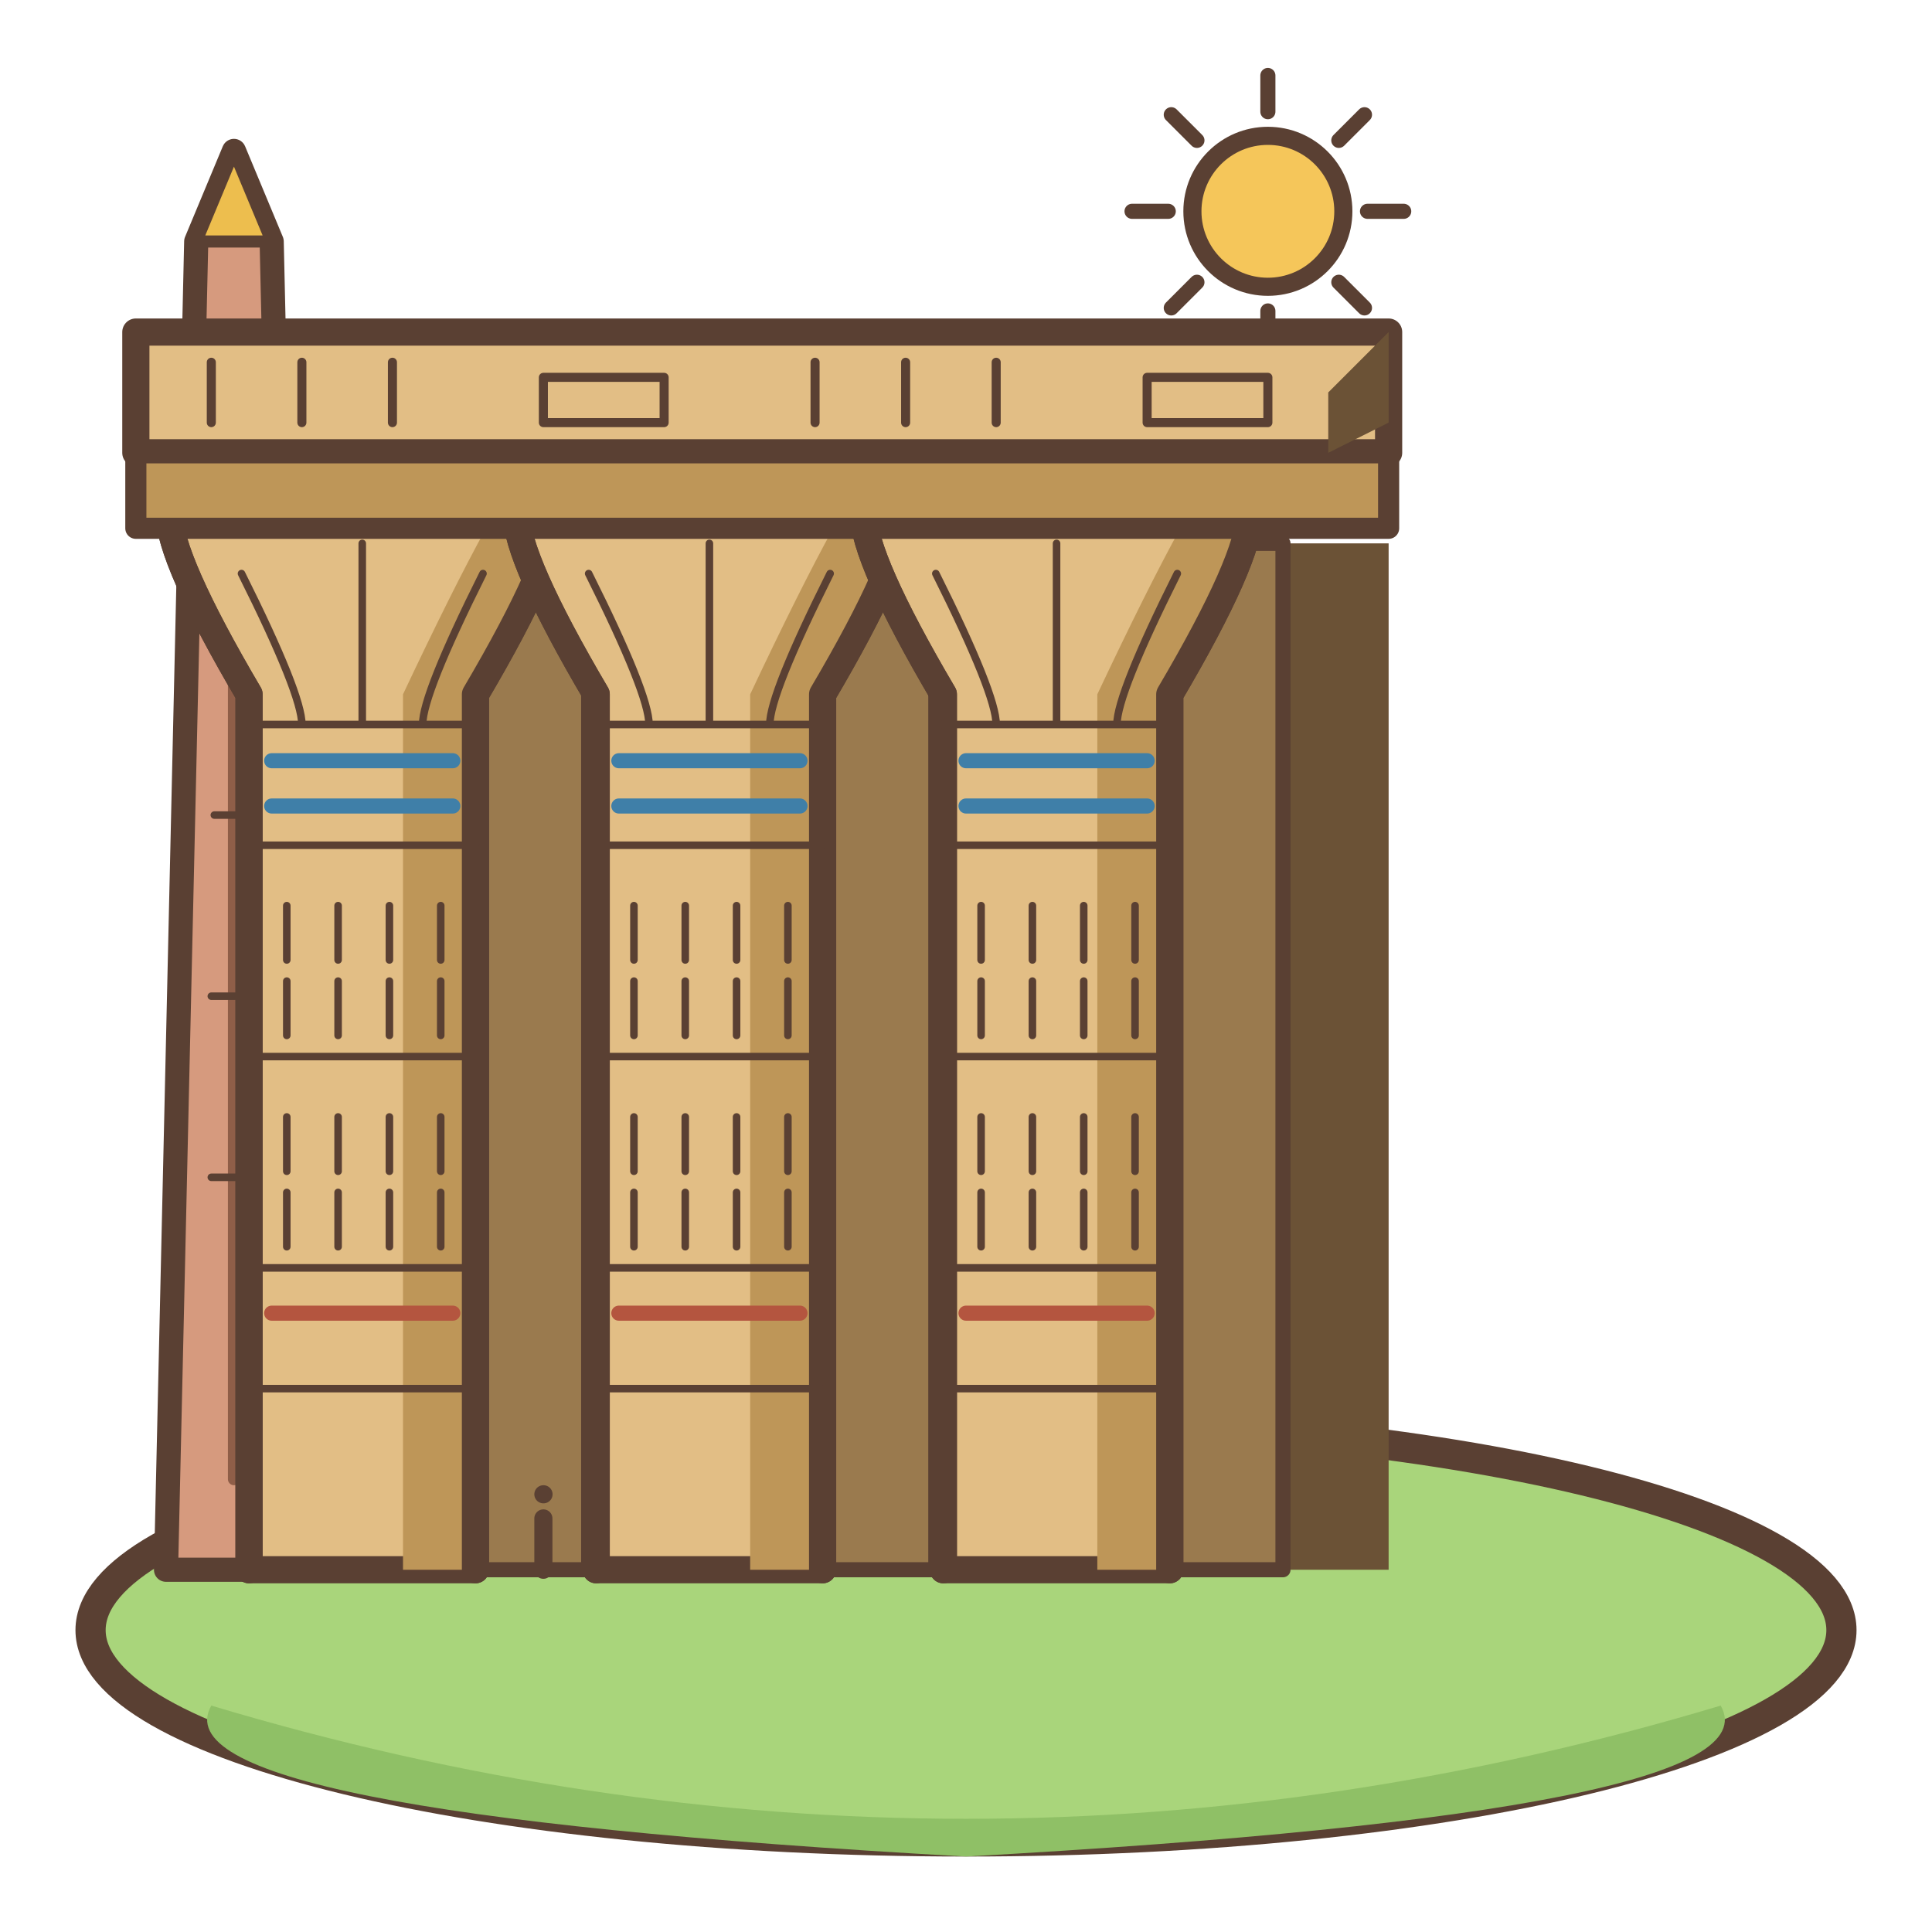
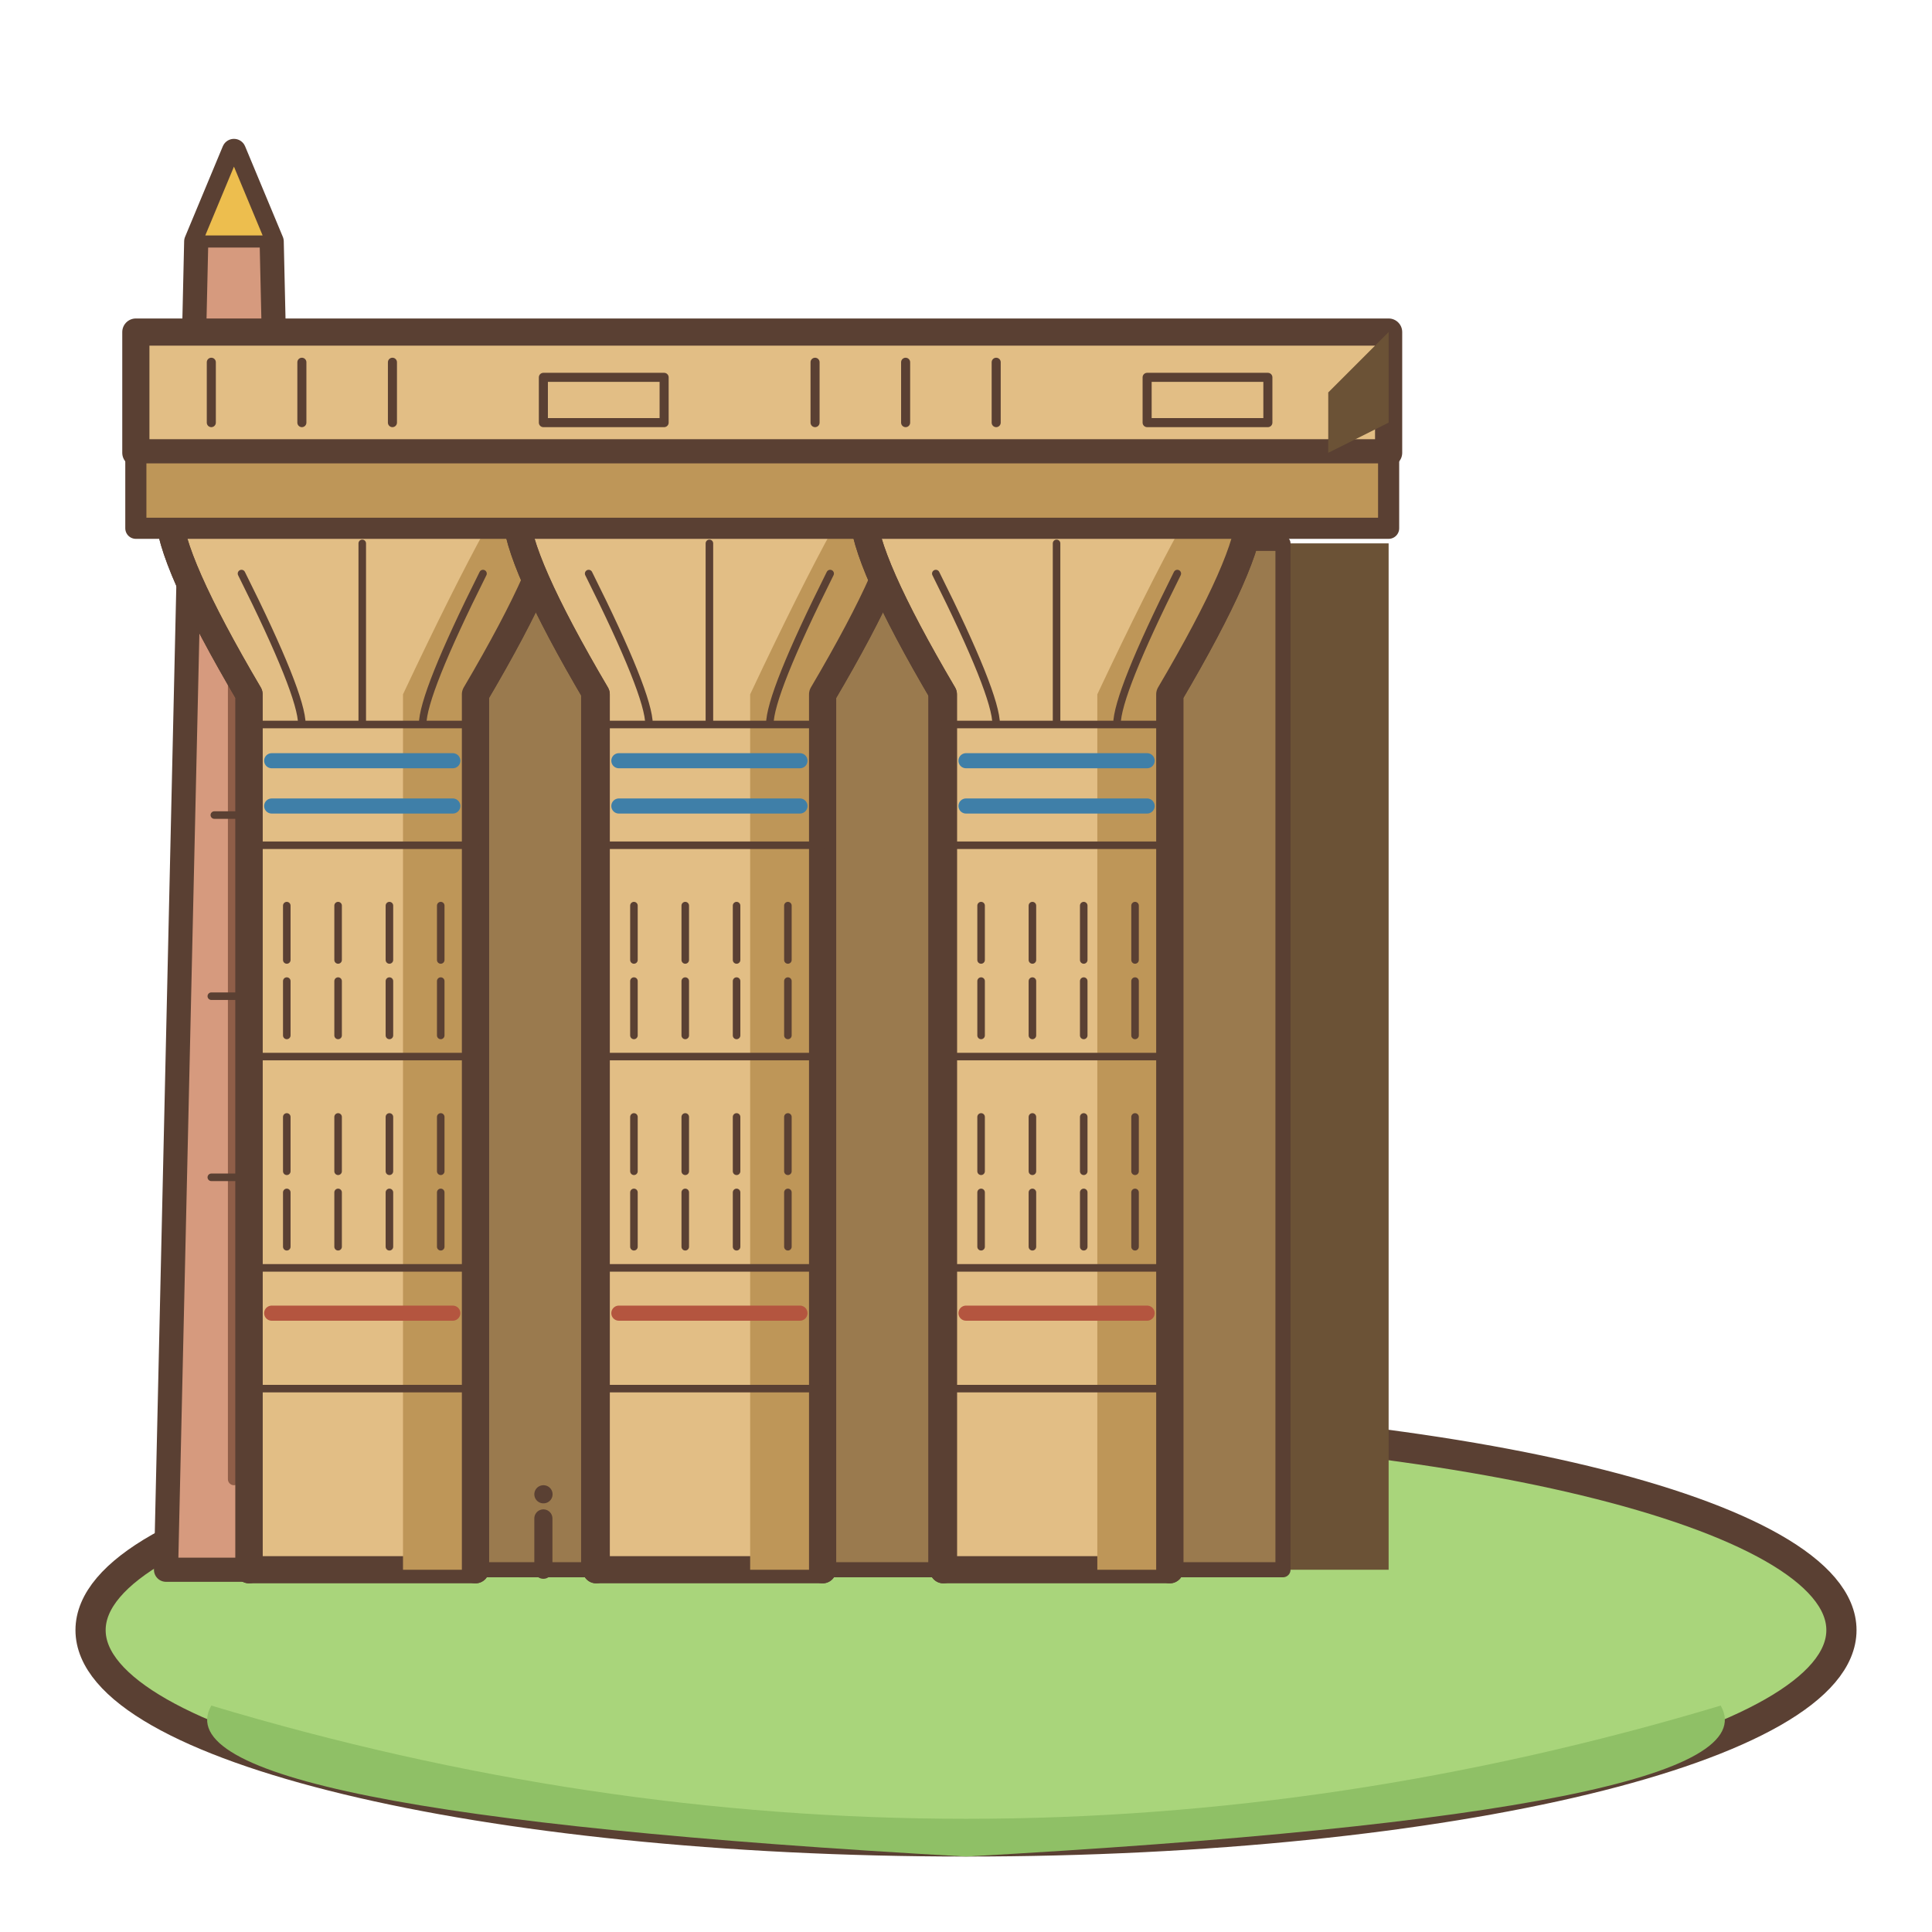
<svg xmlns="http://www.w3.org/2000/svg" width="72" height="72" viewBox="0 0 128 128">
  <g stroke="#5A4033" stroke-width="2" stroke-linecap="round" stroke-linejoin="round">
    <ellipse cx="64" cy="108" rx="58" ry="14" fill="#A9D57B" />
    <path d="M14 113Q64 128 114 113Q118 120 64 123Q10 120 14 113z" fill="#8FC066" stroke="none" />
-     <path d="M90.6 14L93 14M88.7 18.7L90.4 20.4M84 20.6L84 23M79.3 18.7L77.6 20.4M77.4 14L75 14M79.3 9.3L77.6 7.6M84 7.4L84 5M88.7 9.3L90.4 7.6" fill="none" stroke-width="1" />
-     <circle cx="84" cy="14" r="5" fill="#F5C65A" stroke-width="1.2" />
    <path d="M11 104 13 16 15.5 10 18 16 20 104z" fill="#D69A7E" stroke-width="1.6" />
    <path d="M15.5 10 13 16 18 16z" fill="#EDBE4E" stroke-width="0.8" />
    <path d="M15.5 22v76" fill="none" stroke-width="0.8" stroke="#8F5E48" />
    <path d="M14.4 30h2M14.4 42h2.2M14.2 54h2.6M14 66h3M14 78h3" fill="none" stroke-width="0.5" />
    <rect x="24" y="36" width="68" height="68" fill="#6B5236" stroke="none" />
    <rect x="31" y="36" width="8" height="68" fill="#9A7A4E" stroke-width="1" />
    <rect x="54" y="36" width="8" height="68" fill="#9A7A4E" stroke-width="1" />
    <rect x="77" y="36" width="8" height="68" fill="#9A7A4E" stroke-width="1" />
    <path d="M16.5 104V46Q11.2 37 11.2 34H36.8Q36.8 37 31.5 46V104z" fill="#E2BE85" stroke-width="1.8" />
    <path d="M26.7 104V46Q30 39 32.2 35H36.8Q36.8 37 31.5 46V104z" fill="#BE9658" stroke="none" />
    <path d="M16.5 104V46Q11.2 37 11.2 34H36.8Q36.8 37 31.5 46V104" fill="none" stroke-width="1.8" />
    <path d="M16.5 48h15M16.5 56h15M16.5 70h15M16.5 84h15M16.5 92h15M19 60v3.6M19 65v3.6M19 74v3.6M19 79v3.6M22.4 60v3.6M22.4 65v3.6M22.4 74v3.6M22.4 79v3.6M25.8 60v3.6M25.8 65v3.6M25.8 74v3.6M25.8 79v3.6M29.2 60v3.6M29.2 65v3.6M29.2 74v3.6M29.2 79v3.6M16 38q4 8 4 10M32 38q-4 8-4 10M24 36v12" fill="none" stroke-width="0.5" />
    <path d="M18 50.4h12M18 53.4h12" fill="none" stroke-width="1" stroke="#3F7FA8" />
    <path d="M18 87h12" fill="none" stroke-width="1" stroke="#B4553F" />
    <path d="M39.5 104V46Q34.2 37 34.2 34H59.8Q59.8 37 54.5 46V104z" fill="#E2BE85" stroke-width="1.8" />
    <path d="M49.7 104V46Q53 39 55.2 35H59.8Q59.8 37 54.5 46V104z" fill="#BE9658" stroke="none" />
    <path d="M39.5 104V46Q34.2 37 34.2 34H59.8Q59.8 37 54.5 46V104" fill="none" stroke-width="1.8" />
    <path d="M39.5 48h15M39.5 56h15M39.5 70h15M39.5 84h15M39.5 92h15M42 60v3.6M42 65v3.6M42 74v3.6M42 79v3.6M45.4 60v3.6M45.4 65v3.6M45.4 74v3.6M45.4 79v3.6M48.8 60v3.6M48.8 65v3.6M48.8 74v3.6M48.8 79v3.6M52.2 60v3.6M52.2 65v3.6M52.2 74v3.6M52.2 79v3.6M39 38q4 8 4 10M55 38q-4 8-4 10M47 36v12" fill="none" stroke-width="0.5" />
    <path d="M41 50.4h12M41 53.4h12" fill="none" stroke-width="1" stroke="#3F7FA8" />
    <path d="M41 87h12" fill="none" stroke-width="1" stroke="#B4553F" />
    <path d="M62.5 104V46Q57.2 37 57.2 34H82.8Q82.8 37 77.5 46V104z" fill="#E2BE85" stroke-width="1.8" />
    <path d="M72.7 104V46Q76 39 78.2 35H82.8Q82.8 37 77.5 46V104z" fill="#BE9658" stroke="none" />
    <path d="M62.5 104V46Q57.2 37 57.2 34H82.8Q82.8 37 77.5 46V104" fill="none" stroke-width="1.8" />
    <path d="M62.5 48h15M62.5 56h15M62.5 70h15M62.5 84h15M62.5 92h15M65 60v3.6M65 65v3.6M65 74v3.6M65 79v3.6M68.4 60v3.6M68.4 65v3.6M68.4 74v3.6M68.4 79v3.6M71.8 60v3.6M71.8 65v3.6M71.8 74v3.6M71.8 79v3.6M75.2 60v3.6M75.2 65v3.6M75.2 74v3.6M75.2 79v3.6M62 38q4 8 4 10M78 38q-4 8-4 10M70 36v12" fill="none" stroke-width="0.5" />
    <path d="M64 50.4h12M64 53.4h12" fill="none" stroke-width="1" stroke="#3F7FA8" />
    <path d="M64 87h12" fill="none" stroke-width="1" stroke="#B4553F" />
    <rect x="9" y="22" width="83" height="8" fill="#E2BE85" stroke-width="1.8" />
    <rect x="9" y="30" width="83" height="5" fill="#BE9658" stroke-width="1.4" />
    <path d="M14 24v4M20 24v4M26 24v4M36 25h8v3h-8zM54 24v4M60 24v4M66 24v4M76 25h8v3h-8z" fill="none" stroke-width="0.6" />
    <path d="M92 22l-4 4v4l4-2z" fill="#6B5236" stroke="none" />
    <path d="M36 104v-3.4M36 99h.01" fill="none" stroke-width="1.2" />
  </g>
</svg>
